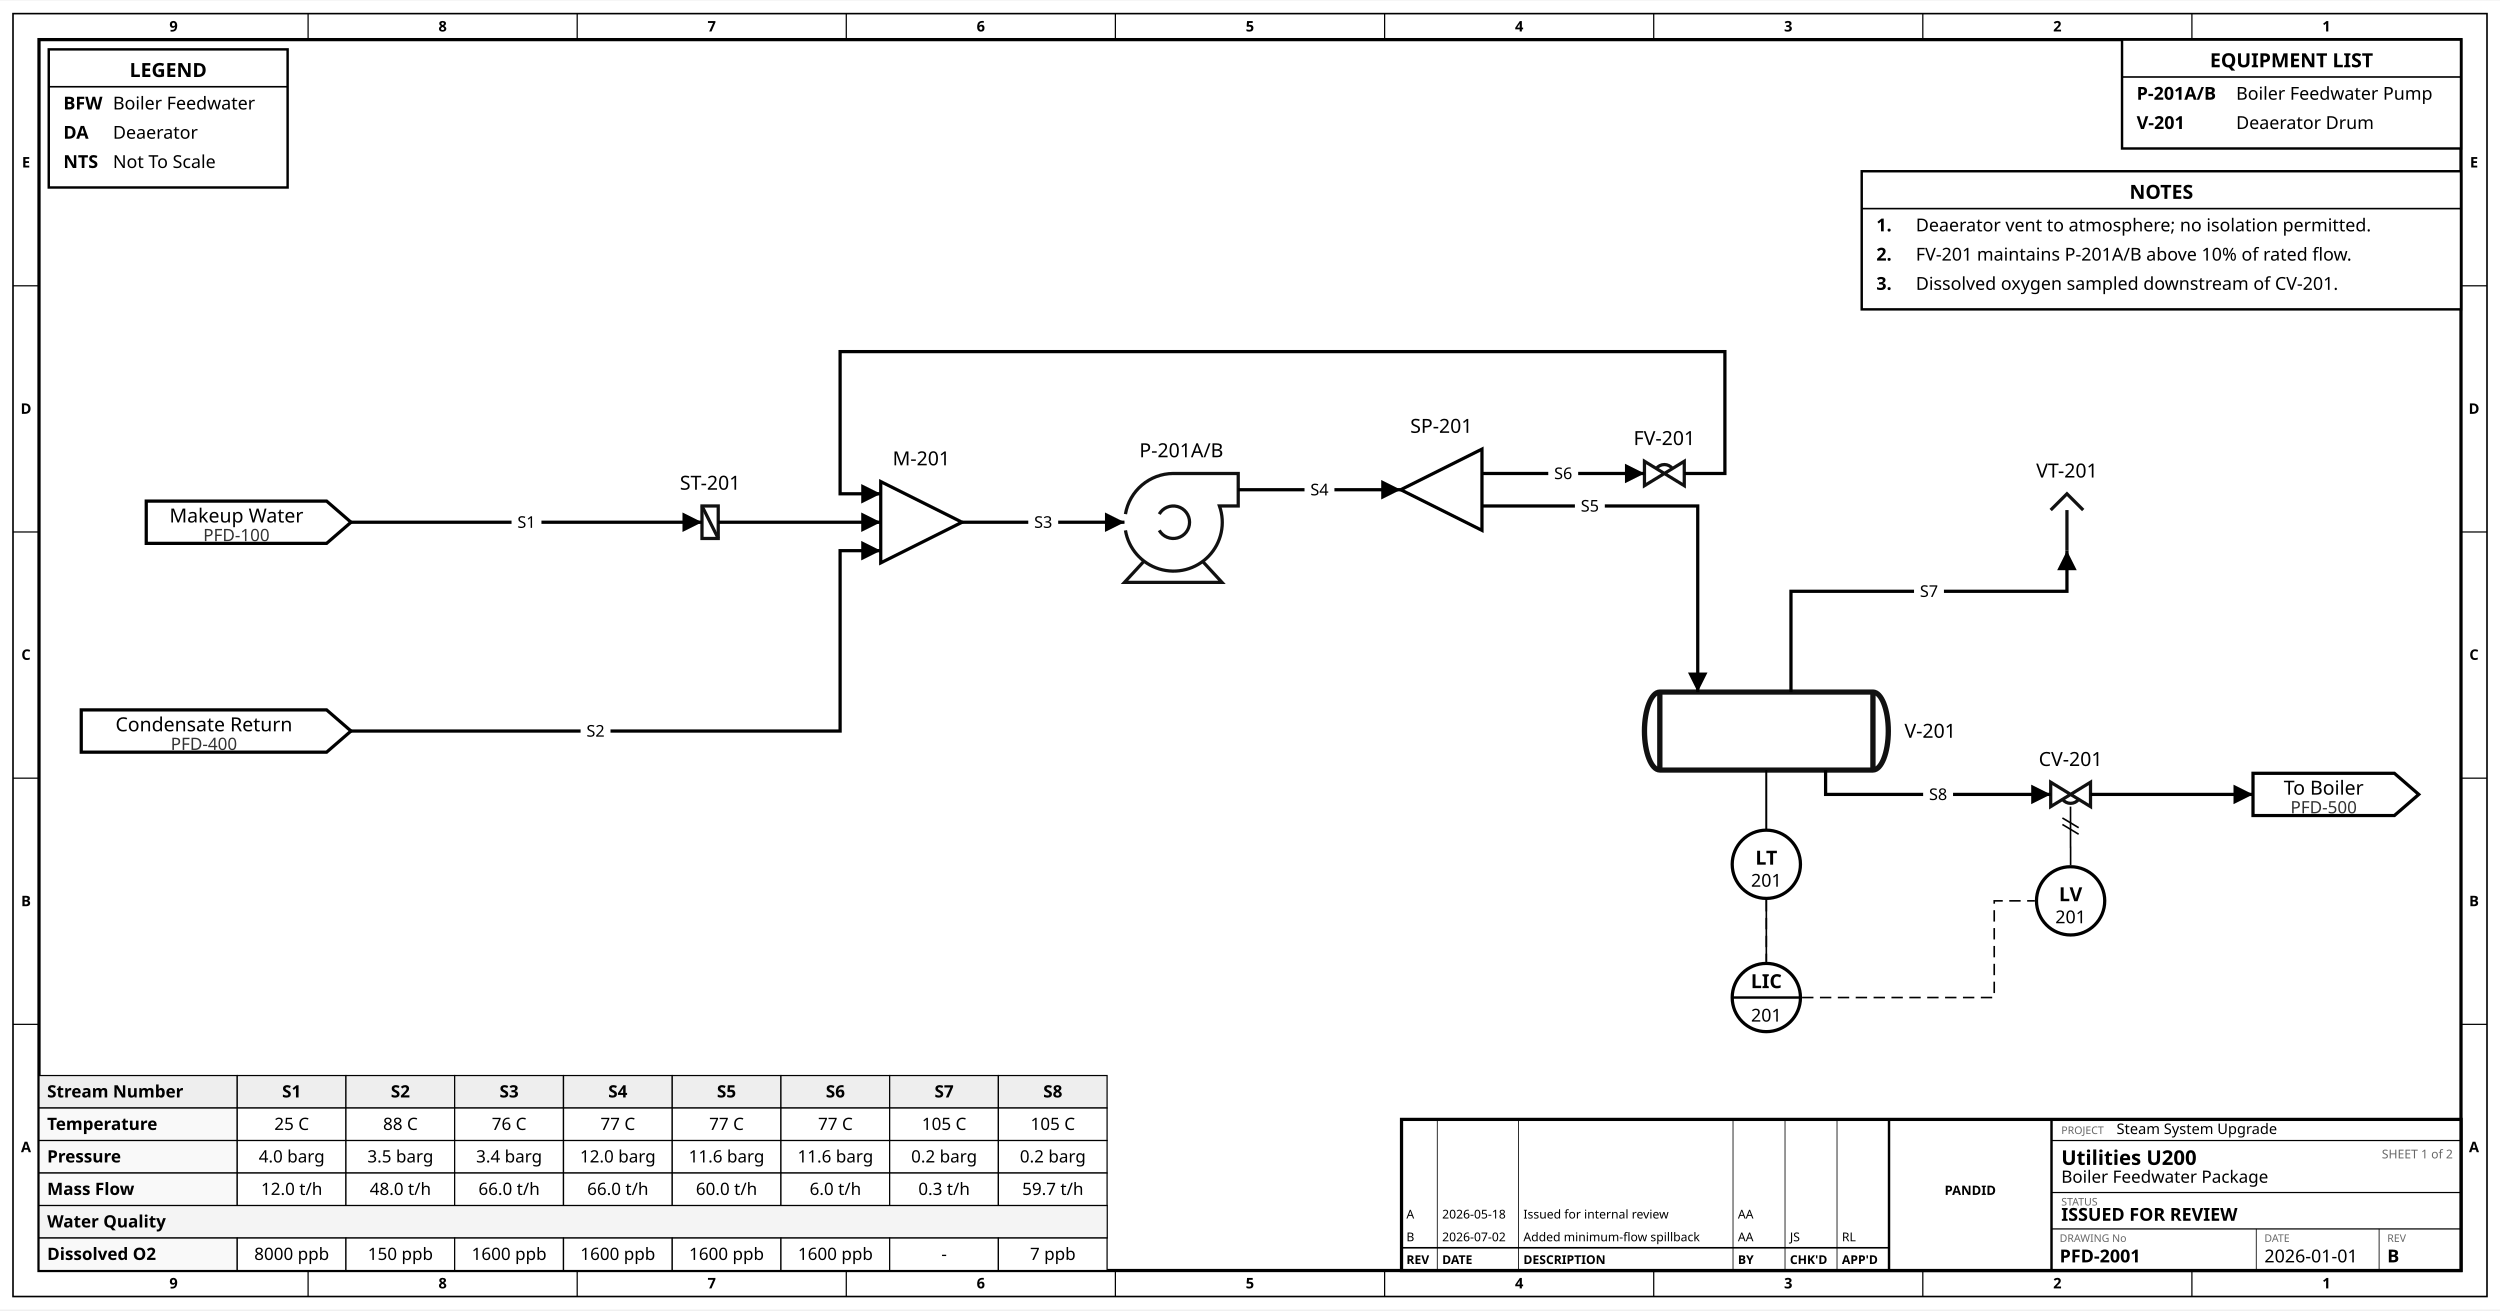
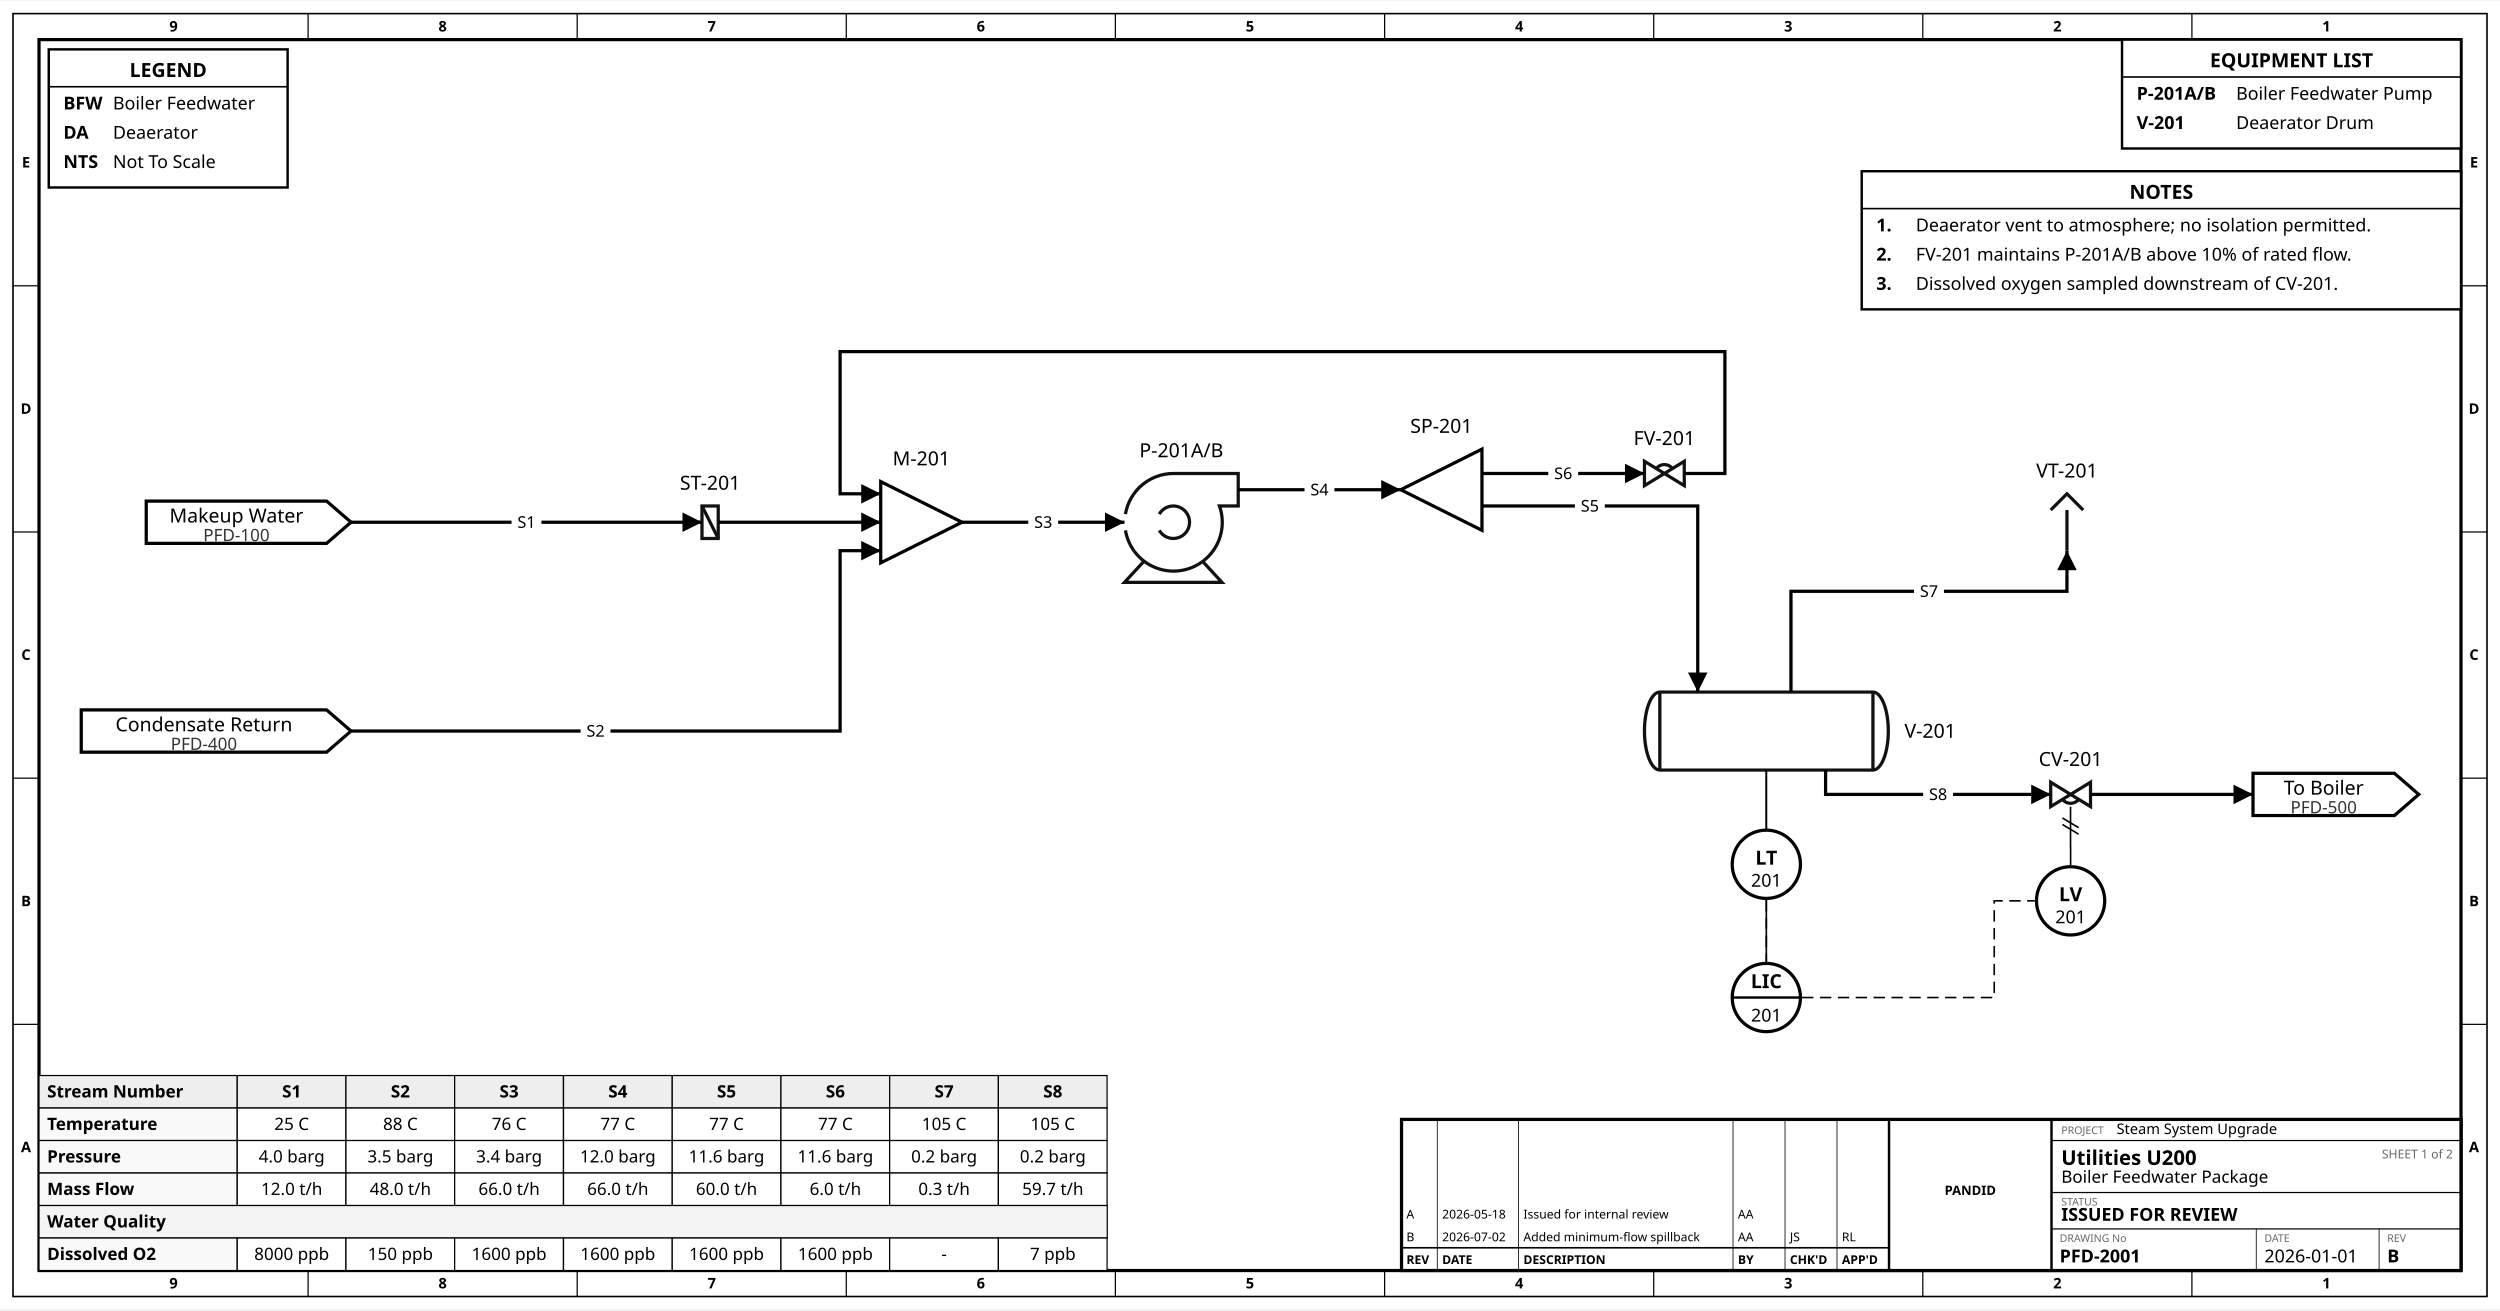
<svg xmlns="http://www.w3.org/2000/svg" width="1538" height="806" viewBox="-116.0 602.5 1538.5 805.5">
  <rect x="-116.0" y="602.5" width="1538.5" height="805.5" fill="white" />
  <rect x="-108.0" y="610.5" width="1522.5" height="789.5" fill="none" stroke="black" stroke-width="1" />
  <rect x="-92.0" y="626.5" width="1490.5" height="757.5" fill="none" stroke="black" stroke-width="2" />
  <text x="-9.2" y="621.5" font-family="sans-serif" font-size="9.0" text-anchor="middle" font-weight="bold" fill="black">9</text>
  <text x="-9.2" y="1395.0" font-family="sans-serif" font-size="9.0" text-anchor="middle" font-weight="bold" fill="black">9</text>
  <line x1="73.6" y1="610.5" x2="73.6" y2="626.5" stroke="black" stroke-width="0.75" />
  <line x1="73.6" y1="1384.0" x2="73.6" y2="1400.0" stroke="black" stroke-width="0.75" />
  <text x="156.4" y="621.5" font-family="sans-serif" font-size="9.0" text-anchor="middle" font-weight="bold" fill="black">8</text>
  <text x="156.4" y="1395.0" font-family="sans-serif" font-size="9.0" text-anchor="middle" font-weight="bold" fill="black">8</text>
  <line x1="239.2" y1="610.5" x2="239.2" y2="626.5" stroke="black" stroke-width="0.75" />
  <line x1="239.2" y1="1384.0" x2="239.2" y2="1400.0" stroke="black" stroke-width="0.75" />
  <text x="322.0" y="621.5" font-family="sans-serif" font-size="9.0" text-anchor="middle" font-weight="bold" fill="black">7</text>
  <text x="322.0" y="1395.0" font-family="sans-serif" font-size="9.0" text-anchor="middle" font-weight="bold" fill="black">7</text>
  <line x1="404.8" y1="610.5" x2="404.8" y2="626.5" stroke="black" stroke-width="0.75" />
  <line x1="404.8" y1="1384.0" x2="404.8" y2="1400.0" stroke="black" stroke-width="0.75" />
  <text x="487.6" y="621.5" font-family="sans-serif" font-size="9.0" text-anchor="middle" font-weight="bold" fill="black">6</text>
  <text x="487.6" y="1395.0" font-family="sans-serif" font-size="9.0" text-anchor="middle" font-weight="bold" fill="black">6</text>
  <line x1="570.4" y1="610.5" x2="570.4" y2="626.5" stroke="black" stroke-width="0.75" />
  <line x1="570.4" y1="1384.0" x2="570.4" y2="1400.0" stroke="black" stroke-width="0.75" />
  <text x="653.2" y="621.5" font-family="sans-serif" font-size="9.0" text-anchor="middle" font-weight="bold" fill="black">5</text>
  <text x="653.2" y="1395.0" font-family="sans-serif" font-size="9.0" text-anchor="middle" font-weight="bold" fill="black">5</text>
  <line x1="736.1" y1="610.5" x2="736.1" y2="626.5" stroke="black" stroke-width="0.75" />
  <line x1="736.1" y1="1384.0" x2="736.1" y2="1400.0" stroke="black" stroke-width="0.75" />
  <text x="818.9" y="621.5" font-family="sans-serif" font-size="9.0" text-anchor="middle" font-weight="bold" fill="black">4</text>
  <text x="818.9" y="1395.0" font-family="sans-serif" font-size="9.0" text-anchor="middle" font-weight="bold" fill="black">4</text>
  <line x1="901.7" y1="610.5" x2="901.7" y2="626.5" stroke="black" stroke-width="0.75" />
  <line x1="901.7" y1="1384.0" x2="901.7" y2="1400.0" stroke="black" stroke-width="0.75" />
  <text x="984.5" y="621.5" font-family="sans-serif" font-size="9.0" text-anchor="middle" font-weight="bold" fill="black">3</text>
  <text x="984.5" y="1395.0" font-family="sans-serif" font-size="9.0" text-anchor="middle" font-weight="bold" fill="black">3</text>
  <line x1="1067.3" y1="610.5" x2="1067.3" y2="626.5" stroke="black" stroke-width="0.75" />
  <line x1="1067.3" y1="1384.0" x2="1067.3" y2="1400.0" stroke="black" stroke-width="0.75" />
  <text x="1150.1" y="621.5" font-family="sans-serif" font-size="9.0" text-anchor="middle" font-weight="bold" fill="black">2</text>
  <text x="1150.1" y="1395.0" font-family="sans-serif" font-size="9.0" text-anchor="middle" font-weight="bold" fill="black">2</text>
  <line x1="1232.9" y1="610.5" x2="1232.9" y2="626.5" stroke="black" stroke-width="0.75" />
  <line x1="1232.9" y1="1384.0" x2="1232.9" y2="1400.0" stroke="black" stroke-width="0.75" />
  <text x="1315.7" y="621.5" font-family="sans-serif" font-size="9.0" text-anchor="middle" font-weight="bold" fill="black">1</text>
  <text x="1315.7" y="1395.0" font-family="sans-serif" font-size="9.0" text-anchor="middle" font-weight="bold" fill="black">1</text>
  <text x="-100.0" y="705.2" font-family="sans-serif" font-size="9.0" text-anchor="middle" font-weight="bold" fill="black">E</text>
  <text x="1406.5" y="705.2" font-family="sans-serif" font-size="9.0" text-anchor="middle" font-weight="bold" fill="black">E</text>
  <line x1="-108.0" y1="778.0" x2="-92.0" y2="778.0" stroke="black" stroke-width="0.75" />
  <line x1="1398.5" y1="778.0" x2="1414.5" y2="778.0" stroke="black" stroke-width="0.75" />
  <text x="-100.0" y="856.8" font-family="sans-serif" font-size="9.0" text-anchor="middle" font-weight="bold" fill="black">D</text>
  <text x="1406.5" y="856.8" font-family="sans-serif" font-size="9.0" text-anchor="middle" font-weight="bold" fill="black">D</text>
  <line x1="-108.0" y1="929.5" x2="-92.0" y2="929.5" stroke="black" stroke-width="0.75" />
  <line x1="1398.5" y1="929.5" x2="1414.5" y2="929.5" stroke="black" stroke-width="0.75" />
  <text x="-100.0" y="1008.2" font-family="sans-serif" font-size="9.0" text-anchor="middle" font-weight="bold" fill="black">C</text>
  <text x="1406.5" y="1008.2" font-family="sans-serif" font-size="9.0" text-anchor="middle" font-weight="bold" fill="black">C</text>
  <line x1="-108.0" y1="1081.0" x2="-92.0" y2="1081.0" stroke="black" stroke-width="0.75" />
  <line x1="1398.5" y1="1081.0" x2="1414.5" y2="1081.0" stroke="black" stroke-width="0.75" />
  <text x="-100.0" y="1159.8" font-family="sans-serif" font-size="9.0" text-anchor="middle" font-weight="bold" fill="black">B</text>
  <text x="1406.5" y="1159.8" font-family="sans-serif" font-size="9.0" text-anchor="middle" font-weight="bold" fill="black">B</text>
  <line x1="-108.0" y1="1232.5" x2="-92.0" y2="1232.5" stroke="black" stroke-width="0.75" />
  <line x1="1398.5" y1="1232.5" x2="1414.5" y2="1232.5" stroke="black" stroke-width="0.75" />
  <text x="-100.0" y="1311.2" font-family="sans-serif" font-size="9.0" text-anchor="middle" font-weight="bold" fill="black">A</text>
  <text x="1406.5" y="1311.2" font-family="sans-serif" font-size="9.0" text-anchor="middle" font-weight="bold" fill="black">A</text>
  <rect x="-86.0" y="632.5" width="147.0" height="85.0" fill="white" stroke="black" stroke-width="1.5" />
  <text x="-12.5" y="649.5" font-family="sans-serif" font-size="12.0" text-anchor="middle" font-weight="bold" fill="black">LEGEND</text>
  <line x1="-86.0" y1="655.5" x2="61.0" y2="655.5" stroke="black" stroke-width="1" />
  <text x="-77.0" y="669.5" font-family="sans-serif" font-size="11.0" text-anchor="start" font-weight="bold" fill="black">BFW</text>
  <text x="-46.5" y="669.5" font-family="sans-serif" font-size="11.0" text-anchor="start" fill="black">Boiler Feedwater</text>
  <text x="-77.0" y="687.5" font-family="sans-serif" font-size="11.0" text-anchor="start" font-weight="bold" fill="black">DA</text>
  <text x="-46.5" y="687.5" font-family="sans-serif" font-size="11.0" text-anchor="start" fill="black">Deaerator</text>
  <text x="-77.0" y="705.5" font-family="sans-serif" font-size="11.0" text-anchor="start" font-weight="bold" fill="black">NTS</text>
  <text x="-46.5" y="705.5" font-family="sans-serif" font-size="11.0" text-anchor="start" fill="black">Not To Scale</text>
  <rect x="1189.9" y="626.5" width="208.6" height="67.0" fill="white" stroke="black" stroke-width="1.5" />
  <text x="1294.2" y="643.5" font-family="sans-serif" font-size="12.0" text-anchor="middle" font-weight="bold" fill="black">EQUIPMENT LIST</text>
  <line x1="1189.9" y1="649.5" x2="1398.5" y2="649.5" stroke="black" stroke-width="1" />
  <text x="1198.9" y="663.5" font-family="sans-serif" font-size="11.0" text-anchor="start" font-weight="bold" fill="black">P-201A/B</text>
  <text x="1260.1" y="663.5" font-family="sans-serif" font-size="11.0" text-anchor="start" fill="black">Boiler Feedwater Pump</text>
  <text x="1198.9" y="681.5" font-family="sans-serif" font-size="11.0" text-anchor="start" font-weight="bold" fill="black">V-201</text>
  <text x="1260.1" y="681.5" font-family="sans-serif" font-size="11.0" text-anchor="start" fill="black">Deaerator Drum</text>
  <rect x="1029.7" y="707.5" width="368.8" height="85.0" fill="white" stroke="black" stroke-width="1.5" />
  <text x="1214.1" y="724.5" font-family="sans-serif" font-size="12.0" text-anchor="middle" font-weight="bold" fill="black">NOTES</text>
  <line x1="1029.7" y1="730.5" x2="1398.5" y2="730.5" stroke="black" stroke-width="1" />
  <text x="1038.7" y="744.5" font-family="sans-serif" font-size="11.0" text-anchor="start" font-weight="bold" fill="black">1.</text>
  <text x="1063.0" y="744.5" font-family="sans-serif" font-size="11.0" text-anchor="start" fill="black">Deaerator vent to atmosphere; no isolation permitted.</text>
  <text x="1038.7" y="762.5" font-family="sans-serif" font-size="11.0" text-anchor="start" font-weight="bold" fill="black">2.</text>
  <text x="1063.0" y="762.5" font-family="sans-serif" font-size="11.0" text-anchor="start" fill="black">FV-201 maintains P-201A/B above 10% of rated flow.</text>
  <text x="1038.7" y="780.5" font-family="sans-serif" font-size="11.0" text-anchor="start" font-weight="bold" fill="black">3.</text>
  <text x="1063.0" y="780.5" font-family="sans-serif" font-size="11.0" text-anchor="start" fill="black">Dissolved oxygen sampled downstream of CV-201.</text>
  <g id="stream_table">
    <rect x="-92.0" y="1264.0" width="122.0" height="20.0" fill="#eee" stroke="black" stroke-width="0.75" />
    <text x="-87.0" y="1277.5" font-family="sans-serif" font-size="10.5" font-weight="bold" text-anchor="start">Stream Number</text>
    <rect x="30.0" y="1264.0" width="66.9" height="20.0" fill="#eee" stroke="black" stroke-width="0.75" />
    <text x="63.5" y="1277.5" font-family="sans-serif" font-size="10.5" font-weight="bold" text-anchor="middle">S1</text>
    <rect x="96.9" y="1264.0" width="66.9" height="20.0" fill="#eee" stroke="black" stroke-width="0.75" />
    <text x="130.4" y="1277.5" font-family="sans-serif" font-size="10.5" font-weight="bold" text-anchor="middle">S2</text>
    <rect x="163.8" y="1264.0" width="66.9" height="20.0" fill="#eee" stroke="black" stroke-width="0.75" />
    <text x="197.3" y="1277.5" font-family="sans-serif" font-size="10.5" font-weight="bold" text-anchor="middle">S3</text>
    <rect x="230.8" y="1264.0" width="66.9" height="20.0" fill="#eee" stroke="black" stroke-width="0.75" />
    <text x="264.2" y="1277.5" font-family="sans-serif" font-size="10.5" font-weight="bold" text-anchor="middle">S4</text>
    <rect x="297.7" y="1264.0" width="66.9" height="20.0" fill="#eee" stroke="black" stroke-width="0.75" />
    <text x="331.1" y="1277.5" font-family="sans-serif" font-size="10.5" font-weight="bold" text-anchor="middle">S5</text>
    <rect x="364.6" y="1264.0" width="66.9" height="20.0" fill="#eee" stroke="black" stroke-width="0.75" />
    <text x="398.1" y="1277.5" font-family="sans-serif" font-size="10.5" font-weight="bold" text-anchor="middle">S6</text>
    <rect x="431.5" y="1264.0" width="66.9" height="20.0" fill="#eee" stroke="black" stroke-width="0.75" />
    <text x="465.0" y="1277.5" font-family="sans-serif" font-size="10.5" font-weight="bold" text-anchor="middle">S7</text>
    <rect x="498.4" y="1264.0" width="66.9" height="20.0" fill="#eee" stroke="black" stroke-width="0.75" />
    <text x="531.9" y="1277.5" font-family="sans-serif" font-size="10.5" font-weight="bold" text-anchor="middle">S8</text>
    <rect x="-92.0" y="1284.0" width="122.0" height="20.0" fill="#f9f9f9" stroke="black" stroke-width="0.75" />
    <text x="-87.0" y="1297.5" font-family="sans-serif" font-size="10.5" font-weight="bold" text-anchor="start">Temperature</text>
    <rect x="30.0" y="1284.0" width="66.9" height="20.0" fill="white" stroke="black" stroke-width="0.75" />
    <text x="63.5" y="1297.5" font-family="sans-serif" font-size="10.5" text-anchor="middle">25 C</text>
    <rect x="96.9" y="1284.0" width="66.9" height="20.0" fill="white" stroke="black" stroke-width="0.75" />
    <text x="130.4" y="1297.5" font-family="sans-serif" font-size="10.5" text-anchor="middle">88 C</text>
    <rect x="163.8" y="1284.0" width="66.9" height="20.0" fill="white" stroke="black" stroke-width="0.75" />
    <text x="197.3" y="1297.5" font-family="sans-serif" font-size="10.5" text-anchor="middle">76 C</text>
    <rect x="230.8" y="1284.0" width="66.9" height="20.0" fill="white" stroke="black" stroke-width="0.75" />
    <text x="264.2" y="1297.5" font-family="sans-serif" font-size="10.5" text-anchor="middle">77 C</text>
    <rect x="297.7" y="1284.0" width="66.9" height="20.0" fill="white" stroke="black" stroke-width="0.75" />
    <text x="331.1" y="1297.5" font-family="sans-serif" font-size="10.5" text-anchor="middle">77 C</text>
    <rect x="364.6" y="1284.0" width="66.9" height="20.0" fill="white" stroke="black" stroke-width="0.75" />
    <text x="398.1" y="1297.5" font-family="sans-serif" font-size="10.5" text-anchor="middle">77 C</text>
    <rect x="431.5" y="1284.0" width="66.9" height="20.0" fill="white" stroke="black" stroke-width="0.75" />
    <text x="465.0" y="1297.5" font-family="sans-serif" font-size="10.5" text-anchor="middle">105 C</text>
    <rect x="498.4" y="1284.0" width="66.9" height="20.0" fill="white" stroke="black" stroke-width="0.75" />
    <text x="531.9" y="1297.5" font-family="sans-serif" font-size="10.5" text-anchor="middle">105 C</text>
    <rect x="-92.0" y="1304.0" width="122.0" height="20.0" fill="#f9f9f9" stroke="black" stroke-width="0.75" />
    <text x="-87.0" y="1317.5" font-family="sans-serif" font-size="10.5" font-weight="bold" text-anchor="start">Pressure</text>
    <rect x="30.0" y="1304.0" width="66.9" height="20.0" fill="white" stroke="black" stroke-width="0.75" />
    <text x="63.5" y="1317.5" font-family="sans-serif" font-size="10.5" text-anchor="middle">4.0 barg</text>
    <rect x="96.9" y="1304.0" width="66.9" height="20.0" fill="white" stroke="black" stroke-width="0.75" />
    <text x="130.4" y="1317.5" font-family="sans-serif" font-size="10.5" text-anchor="middle">3.5 barg</text>
    <rect x="163.8" y="1304.0" width="66.9" height="20.0" fill="white" stroke="black" stroke-width="0.75" />
    <text x="197.3" y="1317.5" font-family="sans-serif" font-size="10.5" text-anchor="middle">3.4 barg</text>
    <rect x="230.8" y="1304.0" width="66.9" height="20.0" fill="white" stroke="black" stroke-width="0.75" />
    <text x="264.2" y="1317.5" font-family="sans-serif" font-size="10.5" text-anchor="middle">12.0 barg</text>
    <rect x="297.7" y="1304.0" width="66.9" height="20.0" fill="white" stroke="black" stroke-width="0.75" />
    <text x="331.1" y="1317.5" font-family="sans-serif" font-size="10.5" text-anchor="middle">11.6 barg</text>
    <rect x="364.6" y="1304.0" width="66.9" height="20.0" fill="white" stroke="black" stroke-width="0.75" />
    <text x="398.1" y="1317.5" font-family="sans-serif" font-size="10.5" text-anchor="middle">11.6 barg</text>
    <rect x="431.5" y="1304.0" width="66.9" height="20.0" fill="white" stroke="black" stroke-width="0.75" />
    <text x="465.0" y="1317.5" font-family="sans-serif" font-size="10.5" text-anchor="middle">0.2 barg</text>
    <rect x="498.4" y="1304.0" width="66.9" height="20.0" fill="white" stroke="black" stroke-width="0.75" />
    <text x="531.9" y="1317.5" font-family="sans-serif" font-size="10.5" text-anchor="middle">0.2 barg</text>
    <rect x="-92.0" y="1324.0" width="122.0" height="20.0" fill="#f9f9f9" stroke="black" stroke-width="0.75" />
    <text x="-87.0" y="1337.5" font-family="sans-serif" font-size="10.5" font-weight="bold" text-anchor="start">Mass Flow</text>
    <rect x="30.0" y="1324.0" width="66.9" height="20.0" fill="white" stroke="black" stroke-width="0.75" />
    <text x="63.5" y="1337.5" font-family="sans-serif" font-size="10.5" text-anchor="middle">12.0 t/h</text>
    <rect x="96.9" y="1324.0" width="66.9" height="20.0" fill="white" stroke="black" stroke-width="0.75" />
    <text x="130.4" y="1337.5" font-family="sans-serif" font-size="10.5" text-anchor="middle">48.0 t/h</text>
    <rect x="163.8" y="1324.0" width="66.9" height="20.0" fill="white" stroke="black" stroke-width="0.75" />
    <text x="197.3" y="1337.5" font-family="sans-serif" font-size="10.5" text-anchor="middle">66.0 t/h</text>
    <rect x="230.8" y="1324.0" width="66.9" height="20.0" fill="white" stroke="black" stroke-width="0.75" />
    <text x="264.2" y="1337.5" font-family="sans-serif" font-size="10.5" text-anchor="middle">66.0 t/h</text>
    <rect x="297.7" y="1324.0" width="66.9" height="20.0" fill="white" stroke="black" stroke-width="0.75" />
    <text x="331.1" y="1337.5" font-family="sans-serif" font-size="10.5" text-anchor="middle">60.0 t/h</text>
    <rect x="364.6" y="1324.0" width="66.9" height="20.0" fill="white" stroke="black" stroke-width="0.75" />
    <text x="398.1" y="1337.5" font-family="sans-serif" font-size="10.5" text-anchor="middle">6.0 t/h</text>
    <rect x="431.5" y="1324.0" width="66.9" height="20.0" fill="white" stroke="black" stroke-width="0.75" />
    <text x="465.0" y="1337.5" font-family="sans-serif" font-size="10.5" text-anchor="middle">0.3 t/h</text>
    <rect x="498.4" y="1324.0" width="66.9" height="20.0" fill="white" stroke="black" stroke-width="0.75" />
    <text x="531.9" y="1337.5" font-family="sans-serif" font-size="10.5" text-anchor="middle">59.7 t/h</text>
    <rect x="-92.0" y="1344.0" width="657.4" height="20.0" fill="#f4f4f4" stroke="black" stroke-width="0.75" />
    <text x="-87.0" y="1357.5" font-family="sans-serif" font-size="10.5" font-weight="bold" text-anchor="start">Water Quality</text>
    <rect x="-92.0" y="1364.0" width="122.0" height="20.0" fill="#f9f9f9" stroke="black" stroke-width="0.75" />
    <text x="-87.0" y="1377.5" font-family="sans-serif" font-size="10.5" font-weight="bold" text-anchor="start">Dissolved O2</text>
    <rect x="30.0" y="1364.0" width="66.9" height="20.0" fill="white" stroke="black" stroke-width="0.75" />
    <text x="63.5" y="1377.5" font-family="sans-serif" font-size="10.5" text-anchor="middle">8000 ppb</text>
    <rect x="96.9" y="1364.0" width="66.9" height="20.0" fill="white" stroke="black" stroke-width="0.75" />
    <text x="130.4" y="1377.5" font-family="sans-serif" font-size="10.5" text-anchor="middle">150 ppb</text>
    <rect x="163.8" y="1364.0" width="66.9" height="20.0" fill="white" stroke="black" stroke-width="0.75" />
    <text x="197.3" y="1377.5" font-family="sans-serif" font-size="10.5" text-anchor="middle">1600 ppb</text>
    <rect x="230.8" y="1364.0" width="66.9" height="20.0" fill="white" stroke="black" stroke-width="0.75" />
    <text x="264.2" y="1377.5" font-family="sans-serif" font-size="10.5" text-anchor="middle">1600 ppb</text>
    <rect x="297.7" y="1364.0" width="66.9" height="20.0" fill="white" stroke="black" stroke-width="0.75" />
    <text x="331.1" y="1377.5" font-family="sans-serif" font-size="10.5" text-anchor="middle">1600 ppb</text>
    <rect x="364.6" y="1364.0" width="66.9" height="20.0" fill="white" stroke="black" stroke-width="0.75" />
    <text x="398.1" y="1377.5" font-family="sans-serif" font-size="10.5" text-anchor="middle">1600 ppb</text>
    <rect x="431.5" y="1364.0" width="66.9" height="20.0" fill="white" stroke="black" stroke-width="0.75" />
    <text x="465.0" y="1377.5" font-family="sans-serif" font-size="10.5" text-anchor="middle">-</text>
    <rect x="498.4" y="1364.0" width="66.9" height="20.0" fill="white" stroke="black" stroke-width="0.75" />
    <text x="531.9" y="1377.5" font-family="sans-serif" font-size="10.5" text-anchor="middle">7 ppb</text>
  </g>
  <rect x="746.5" y="1291.0" width="652.0" height="93.0" fill="white" stroke="black" stroke-width="2" />
  <line x1="1046.5" y1="1291.0" x2="1046.5" y2="1384.0" stroke="black" stroke-width="1.5" />
  <line x1="1146.5" y1="1291.0" x2="1146.5" y2="1384.0" stroke="black" stroke-width="1.5" />
  <line x1="746.5" y1="1370.0" x2="1046.5" y2="1370.0" stroke="black" stroke-width="1" />
  <line x1="768.5" y1="1291.0" x2="768.5" y2="1384.0" stroke="black" stroke-width="0.5" />
  <line x1="818.5" y1="1291.0" x2="818.5" y2="1384.0" stroke="black" stroke-width="0.5" />
  <line x1="950.5" y1="1291.0" x2="950.5" y2="1384.0" stroke="black" stroke-width="0.5" />
  <line x1="982.5" y1="1291.0" x2="982.5" y2="1384.0" stroke="black" stroke-width="0.5" />
  <line x1="1014.5" y1="1291.0" x2="1014.5" y2="1384.0" stroke="black" stroke-width="0.5" />
  <text x="749.5" y="1380.0" font-family="sans-serif" font-size="7.5" text-anchor="start" font-weight="bold" fill="black">REV</text>
  <text x="771.5" y="1380.0" font-family="sans-serif" font-size="7.5" text-anchor="start" font-weight="bold" fill="black">DATE</text>
  <text x="821.5" y="1380.0" font-family="sans-serif" font-size="7.5" text-anchor="start" font-weight="bold" fill="black">DESCRIPTION</text>
  <text x="953.5" y="1380.0" font-family="sans-serif" font-size="7.5" text-anchor="start" font-weight="bold" fill="black">BY</text>
  <text x="985.5" y="1380.0" font-family="sans-serif" font-size="7.5" text-anchor="start" font-weight="bold" fill="black">CHK'D</text>
  <text x="1017.5" y="1380.0" font-family="sans-serif" font-size="7.5" text-anchor="start" font-weight="bold" fill="black">APP'D</text>
  <text x="749.5" y="1366.0" font-family="sans-serif" font-size="7.5" text-anchor="start" fill="black">B</text>
  <text x="771.5" y="1366.0" font-family="sans-serif" font-size="7.5" text-anchor="start" fill="black">2026-07-02</text>
  <text x="821.5" y="1366.0" font-family="sans-serif" font-size="7.5" text-anchor="start" fill="black">Added minimum-flow spillback</text>
  <text x="953.5" y="1366.0" font-family="sans-serif" font-size="7.5" text-anchor="start" fill="black">AA</text>
  <text x="985.5" y="1366.0" font-family="sans-serif" font-size="7.5" text-anchor="start" fill="black">JS</text>
  <text x="1017.5" y="1366.0" font-family="sans-serif" font-size="7.5" text-anchor="start" fill="black">RL</text>
  <text x="749.5" y="1352.0" font-family="sans-serif" font-size="7.5" text-anchor="start" fill="black">A</text>
  <text x="771.5" y="1352.0" font-family="sans-serif" font-size="7.5" text-anchor="start" fill="black">2026-05-18</text>
  <text x="821.5" y="1352.0" font-family="sans-serif" font-size="7.5" text-anchor="start" fill="black">Issued for internal review</text>
  <text x="953.5" y="1352.0" font-family="sans-serif" font-size="7.5" text-anchor="start" fill="black">AA</text>
  <text x="985.5" y="1352.0" font-family="sans-serif" font-size="7.5" text-anchor="start" fill="black" />
  <text x="1017.5" y="1352.0" font-family="sans-serif" font-size="7.5" text-anchor="start" fill="black" />
  <text x="1096.5" y="1337.5" font-family="sans-serif" font-size="8.0" text-anchor="middle" font-weight="bold" fill="black">PANDID</text>
  <text x="1152.5" y="1300.0" font-family="sans-serif" font-size="6.5" text-anchor="start" fill="#666">PROJECT</text>
  <text x="1186.5" y="1300.0" font-family="sans-serif" font-size="9.0" text-anchor="start" fill="black">Steam System Upgrade</text>
  <line x1="1146.5" y1="1304.0" x2="1398.5" y2="1304.0" stroke="black" stroke-width="0.75" />
  <line x1="1146.5" y1="1336.0" x2="1398.5" y2="1336.0" stroke="black" stroke-width="0.75" />
  <line x1="1146.5" y1="1358.4" x2="1398.5" y2="1358.4" stroke="black" stroke-width="0.75" />
  <text x="1152.5" y="1319.0" font-family="sans-serif" font-size="12.5" text-anchor="start" font-weight="bold" fill="black">Utilities U200</text>
  <text x="1152.5" y="1330.0" font-family="sans-serif" font-size="10.5" text-anchor="start" fill="black">Boiler Feedwater Package</text>
  <text x="1393.5" y="1315.0" font-family="sans-serif" font-size="7.5" text-anchor="end" fill="#666">SHEET 1 of 2</text>
  <text x="1152.5" y="1344.0" font-family="sans-serif" font-size="6.5" text-anchor="start" fill="#666">STATUS</text>
  <text x="1152.5" y="1353.4" font-family="sans-serif" font-size="11.0" text-anchor="start" font-weight="bold" fill="black">ISSUED FOR REVIEW</text>
  <text x="1151.5" y="1366.4" font-family="sans-serif" font-size="6.5" text-anchor="start" fill="#666">DRAWING No</text>
  <text x="1151.5" y="1379.0" font-family="sans-serif" font-size="11.0" text-anchor="start" font-weight="bold" fill="black">PFD-2001</text>
  <line x1="1272.5" y1="1358.4" x2="1272.5" y2="1384.0" stroke="black" stroke-width="0.5" />
  <text x="1277.5" y="1366.4" font-family="sans-serif" font-size="6.5" text-anchor="start" fill="#666">DATE</text>
  <text x="1277.5" y="1379.0" font-family="sans-serif" font-size="11.0" text-anchor="start" fill="black">2026-01-01</text>
  <line x1="1348.1" y1="1358.4" x2="1348.1" y2="1384.0" stroke="black" stroke-width="0.5" />
  <text x="1353.1" y="1366.4" font-family="sans-serif" font-size="6.5" text-anchor="start" fill="#666">REV</text>
  <text x="1353.1" y="1379.0" font-family="sans-serif" font-size="11.0" text-anchor="start" font-weight="bold" fill="black">B</text>
  <defs>
    <marker id="arrow_black" viewBox="0 0 10 10" refX="10" refY="5" markerWidth="12" markerHeight="12" markerUnits="userSpaceOnUse" orient="auto-start-reverse">
      <path d="M 0 0 L 10 5 L 0 10 z" fill="black" />
    </marker>
    <symbol id="sym_fitting_strainer" viewBox="0 0 10.0 20.0" overflow="visible">
      <g transform="scale(0.25)">
        <rect x="0.0" y="0.0" width="40.0" height="80.0" fill="none" stroke="#111" stroke-width="8.0" />
        <path d="M 0.0 0.0 L 40.0 80.0" fill="none" stroke="#111" stroke-width="8.0" />
      </g>
    </symbol>
    <symbol id="sym_instrument" viewBox="0 0 44.0 44.0" overflow="visible">
      <circle cx="22" cy="22" r="21" fill="white" stroke="black" stroke-width="2" />
    </symbol>
    <symbol id="sym_instrument_panel" viewBox="0 0 44.0 44.0" overflow="visible">
      <circle cx="22" cy="22" r="21" fill="white" stroke="black" stroke-width="2" />
      <line x1="1" y1="22" x2="43" y2="22" stroke="black" stroke-width="1.5" />
    </symbol>
    <symbol id="sym_mixer" viewBox="0 0 50.0 50.0" overflow="visible">
      <polygon points="0,0 50,25 0,50" fill="none" stroke="black" stroke-width="2" />
    </symbol>
    <symbol id="sym_pump" viewBox="0 0 70.0 67.0" overflow="visible">
      <path d="M 12.0 54.0 L 0.0 67.0 L 60.0 67.0 L 48.0 54.0" fill="none" stroke="#111" stroke-width="2.0" />
      <path d="M 0.6 25.0 A 30.0 30.0 0.0 0 1 30.0 0.0 L 70.0 0.0 L 70.0 20.0 L 58.45 20.0 A 30.0 30.0 0.0 0 1 51.859 50.83 A 30.0 30.0 0.0 0 1 21.341 58.742 A 30.0 30.0 0.0 0 1 0.6 35.0" fill="none" stroke="#111" stroke-width="2.0" />
      <path d="M 21.4 25.0 A 10.0 10.0 0.0 1 1 21.4 35.0" fill="none" stroke="#111" stroke-width="2.0" />
    </symbol>
    <symbol id="sym_splitter" viewBox="0 0 50.0 50.0" overflow="visible">
      <polygon points="0,25 50,0 50,50" fill="none" stroke="black" stroke-width="2" />
    </symbol>
    <symbol id="sym_valve_control" viewBox="0 0 24.5 15.0" overflow="visible">
      <g transform="scale(0.25)">
        <path d="M 0.0 60.0 L 0.0 0.0 L 98.0 60.0 L 98.0 0.0 Z" fill="none" stroke="#111" stroke-width="8.0" />
        <path d="M 29.0 18.0 A 25.0 25.0 0.0 0 1 69.0 18.0" fill="none" stroke="#111" stroke-width="8.0" />
      </g>
    </symbol>
    <symbol id="sym_vent" viewBox="0 0 20.0 35.0" overflow="visible">
      <g transform="scale(0.25)">
        <path d="M 40.0 40.0 L 40.0 140.0 M 0.0 40.0 L 40.0 0.0 L 80.0 40.0" fill="none" stroke="#111" stroke-width="8.0" />
      </g>
    </symbol>
-     <symbol id="sym_vessel_horizontal" viewBox="0 0 91.5 30.0" preserveAspectRatio="none" overflow="visible">
-       <path d="M 5.77 30.0 L 85.77 30.0 A 5.769 15.0 0.0 0 0 91.539 15.0 A 5.769 15.0 0.0 0 0 85.77 0.0 L 5.77 0.0 A 5.769 15.0 0.0 0 0 0.001 15.0 A 5.769 15.0 0.0 0 0 5.77 30.0 Z M 5.77 0.0 L 5.77 30.0 M 85.77 0.0 L 85.77 30.0" fill="none" stroke="#111" stroke-width="2.0" />
+     <symbol id="sym_vessel_horizontal_s150x48" viewBox="0 0 91.5 30.0" preserveAspectRatio="none" overflow="visible">
+       <path d="M 5.77 30.0 L 85.77 30.0 A 5.769 15.0 0.0 0 0 91.539 15.0 A 5.769 15.0 0.0 0 0 85.77 0.0 L 5.77 0.0 A 5.769 15.0 0.0 0 0 0.001 15.0 A 5.769 15.0 0.0 0 0 5.77 30.0 Z M 5.77 0.0 L 5.77 30.0 M 85.77 0.0 L 85.77 30.0" fill="none" stroke="#111" stroke-width="1.235" />
    </symbol>
  </defs>
  <g id="units">
    <polygon points="-26.0,910.5 85,910.5 100,923.5 85,936.5 -26.0,936.5" fill="transparent" stroke="black" stroke-width="2" />
    <text x="29.5" y="919.5" font-family="sans-serif" font-size="12" text-anchor="middle" dominant-baseline="middle">Makeup Water</text>
    <text x="29.5" y="931.5" font-family="sans-serif" font-size="10.5" text-anchor="middle" dominant-baseline="middle" fill="#333">PFD-100</text>
    <use href="#sym_fitting_strainer" x="316" y="913.5" width="10.0" height="20.0" />
    <polygon points="-66.0,1039.0 85,1039.0 100,1052.0 85,1065.0 -66.0,1065.0" fill="transparent" stroke="black" stroke-width="2" />
    <text x="9.5" y="1048.0" font-family="sans-serif" font-size="12" text-anchor="middle" dominant-baseline="middle">Condensate Return</text>
    <text x="9.5" y="1060.0" font-family="sans-serif" font-size="10.5" text-anchor="middle" dominant-baseline="middle" fill="#333">PFD-400</text>
    <use href="#sym_mixer" x="426" y="898.5" width="50.0" height="50.0" />
    <use href="#sym_pump" x="576" y="893.5" width="70.0" height="67.0" />
    <use href="#sym_splitter" x="746" y="878.5" width="50.0" height="50.0" />
    <use href="#sym_valve_control" x="896" y="886" width="24.5" height="15.0" />
-     <use href="#sym_vessel_horizontal" x="896" y="1028" width="150" height="48" />
+     <use href="#sym_vessel_horizontal_s150x48" x="896" y="1028" width="150" height="48" />
    <use href="#sym_vent" x="1146" y="906" width="20.0" height="35.0" />
    <use href="#sym_valve_control" x="1146" y="1083.5" width="24.5" height="15.0" transform="translate(0, 2182) scale(1, -1)" />
    <polygon points="1270.5,1078.0 1357.5,1078.0 1372.5,1091.0 1357.5,1104.0 1270.5,1104.0" fill="transparent" stroke="black" stroke-width="2" />
    <text x="1314.0" y="1087.0" font-family="sans-serif" font-size="12" text-anchor="middle" dominant-baseline="middle">To Boiler</text>
    <text x="1314.0" y="1099.0" font-family="sans-serif" font-size="10.5" text-anchor="middle" dominant-baseline="middle" fill="#333">PFD-500</text>
  </g>
  <g id="streams">
    <path d="M 100.0,923.5 L 316.0,923.5" fill="none" stroke="black" stroke-width="2" marker-end="url(#arrow_black)" />
    <path d="M 326.0,923.5 L 426.0,923.5" fill="none" stroke="black" stroke-width="2" marker-end="url(#arrow_black)" />
    <path d="M 100.0,1052.0 L 401.0,1052.0 L 401.0,941.0 L 426.0,941.0" fill="none" stroke="black" stroke-width="2" marker-end="url(#arrow_black)" />
    <path d="M 476.0,923.5 L 576.0,923.5" fill="none" stroke="black" stroke-width="2" marker-end="url(#arrow_black)" />
    <path d="M 646.0,903.5 L 746.0,903.5" fill="none" stroke="black" stroke-width="2" marker-end="url(#arrow_black)" />
    <path d="M 796.0,913.5 L 928.787,913.5 L 928.787,1028.0" fill="none" stroke="black" stroke-width="2" marker-end="url(#arrow_black)" />
    <path d="M 796.0,893.5 L 896.0,893.5" fill="none" stroke="black" stroke-width="2" marker-end="url(#arrow_black)" />
    <path d="M 920.5,893.5 L 945.5,893.5 L 945.5,818.5 L 401.0,818.5 L 401.0,906.0 L 426.0,906.0" fill="none" stroke="black" stroke-width="2" marker-end="url(#arrow_black)" />
    <path d="M 986.164,1028.0 L 986.164,966.0 L 1156.0,966.0 L 1156.0,941.0" fill="none" stroke="black" stroke-width="2" marker-end="url(#arrow_black)" />
    <path d="M 1007.475,1076.0 L 1007.475,1091.0 L 1146.0,1091.0" fill="none" stroke="black" stroke-width="2" marker-end="url(#arrow_black)" />
    <path d="M 1170.5,1091.0 L 1270.5,1091.0" fill="none" stroke="black" stroke-width="2" marker-end="url(#arrow_black)" />
    <path d="M 971.0,1156.0 L 971.0,1194.0" fill="none" stroke="black" stroke-width="1" stroke-dasharray="7,4" />
    <path d="M 993.0,1216.0 L 1111.25,1216.0 L 1111.25,1156.5 L 1136.25,1156.5" fill="none" stroke="black" stroke-width="1" stroke-dasharray="7,4" />
    <path d="M 1158.25,1134.5 L 1158.25,1123.5 L 1158.2,1123.5 L 1158.2,1098.5" fill="none" stroke="black" stroke-width="1" />
    <line x1="1153.2" y1="1105.5" x2="1163.2" y2="1111.5" stroke="black" stroke-width="1" />
    <line x1="1153.2" y1="1109.5" x2="1163.2" y2="1115.5" stroke="black" stroke-width="1" />
    <rect x="198.8" y="917.0" width="18.4" height="13.0" fill="white" />
    <text x="208.0" y="923.5" font-family="sans-serif" font-size="10" text-anchor="middle" dominant-baseline="middle" fill="black">S1</text>
    <rect x="241.3" y="1045.5" width="18.4" height="13.0" fill="white" />
    <text x="250.5" y="1052.0" font-family="sans-serif" font-size="10" text-anchor="middle" dominant-baseline="middle" fill="black">S2</text>
    <rect x="516.8" y="917.0" width="18.4" height="13.0" fill="white" />
    <text x="526.0" y="923.5" font-family="sans-serif" font-size="10" text-anchor="middle" dominant-baseline="middle" fill="black">S3</text>
    <rect x="686.8" y="897.0" width="18.4" height="13.0" fill="white" />
    <text x="696.0" y="903.5" font-family="sans-serif" font-size="10" text-anchor="middle" dominant-baseline="middle" fill="black">S4</text>
    <rect x="853.2" y="907.0" width="18.4" height="13.0" fill="white" />
    <text x="862.4" y="913.5" font-family="sans-serif" font-size="10" text-anchor="middle" dominant-baseline="middle" fill="black">S5</text>
    <rect x="836.8" y="887.0" width="18.4" height="13.0" fill="white" />
    <text x="846.0" y="893.5" font-family="sans-serif" font-size="10" text-anchor="middle" dominant-baseline="middle" fill="black">S6</text>
    <rect x="1061.9" y="959.5" width="18.4" height="13.0" fill="white" />
    <text x="1071.1" y="966.0" font-family="sans-serif" font-size="10" text-anchor="middle" dominant-baseline="middle" fill="black">S7</text>
    <rect x="1067.5" y="1084.5" width="18.4" height="13.0" fill="white" />
    <text x="1076.7" y="1091.0" font-family="sans-serif" font-size="10" text-anchor="middle" dominant-baseline="middle" fill="black">S8</text>
  </g>
  <g id="instrument_taps">
    <line x1="971" y1="1076" x2="971" y2="1134" stroke="black" stroke-width="1" />
    <line x1="971" y1="1076" x2="971" y2="1216" stroke="black" stroke-width="1" />
  </g>
  <g id="instruments">
    <use href="#sym_instrument" x="949" y="1112" width="44.0" height="44.0" />
    <text x="971.0" y="1130.0" font-family="sans-serif" font-size="12" font-weight="bold" text-anchor="middle" dominant-baseline="middle">LT</text>
    <text x="971.0" y="1144.0" font-family="sans-serif" font-size="11" text-anchor="middle" dominant-baseline="middle">201</text>
    <use href="#sym_instrument_panel" x="949" y="1194" width="44.0" height="44.0" />
    <text x="971.0" y="1206.0" font-family="sans-serif" font-size="12" font-weight="bold" text-anchor="middle" dominant-baseline="middle">LIC</text>
    <text x="971.0" y="1227.0" font-family="sans-serif" font-size="11" text-anchor="middle" dominant-baseline="middle">201</text>
    <use href="#sym_instrument" x="1136.25" y="1134.5" width="44.0" height="44.0" />
    <text x="1158.25" y="1152.5" font-family="sans-serif" font-size="12" font-weight="bold" text-anchor="middle" dominant-baseline="middle">LV</text>
    <text x="1158.25" y="1166.5" font-family="sans-serif" font-size="11" text-anchor="middle" dominant-baseline="middle">201</text>
  </g>
  <g id="unit_labels">
    <rect x="297.2" y="891.5" width="47.6" height="15.0" fill="white" />
    <text x="321.0" y="903.5" font-family="sans-serif" font-size="12" text-anchor="middle" dominant-baseline="baseline">ST-201</text>
    <rect x="430.5" y="876.5" width="41.0" height="15.0" fill="white" />
    <text x="451.0" y="888.5" font-family="sans-serif" font-size="12" text-anchor="middle" dominant-baseline="baseline">M-201</text>
    <rect x="580.6" y="871.5" width="60.8" height="15.0" fill="white" />
    <text x="611.0" y="883.5" font-family="sans-serif" font-size="12" text-anchor="middle" dominant-baseline="baseline">P-201A/B</text>
    <rect x="747.2" y="856.5" width="47.6" height="15.0" fill="white" />
    <text x="771.0" y="868.5" font-family="sans-serif" font-size="12" text-anchor="middle" dominant-baseline="baseline">SP-201</text>
    <rect x="884.5" y="864.0" width="47.6" height="15.0" fill="white" />
    <text x="908.25" y="876.0" font-family="sans-serif" font-size="12" text-anchor="middle" dominant-baseline="baseline">FV-201</text>
    <rect x="1056.0" y="1044.5" width="41.0" height="15.0" fill="white" />
    <text x="1056.0" y="1052.0" font-family="sans-serif" font-size="12" text-anchor="start" dominant-baseline="middle">V-201</text>
    <rect x="1132.2" y="884.0" width="47.6" height="15.0" fill="white" />
    <text x="1156.0" y="896.0" font-family="sans-serif" font-size="12" text-anchor="middle" dominant-baseline="baseline">VT-201</text>
    <rect x="1134.5" y="1061.5" width="47.6" height="15.0" fill="white" />
    <text x="1158.25" y="1073.5" font-family="sans-serif" font-size="12" text-anchor="middle" dominant-baseline="baseline">CV-201</text>
  </g>
</svg>
